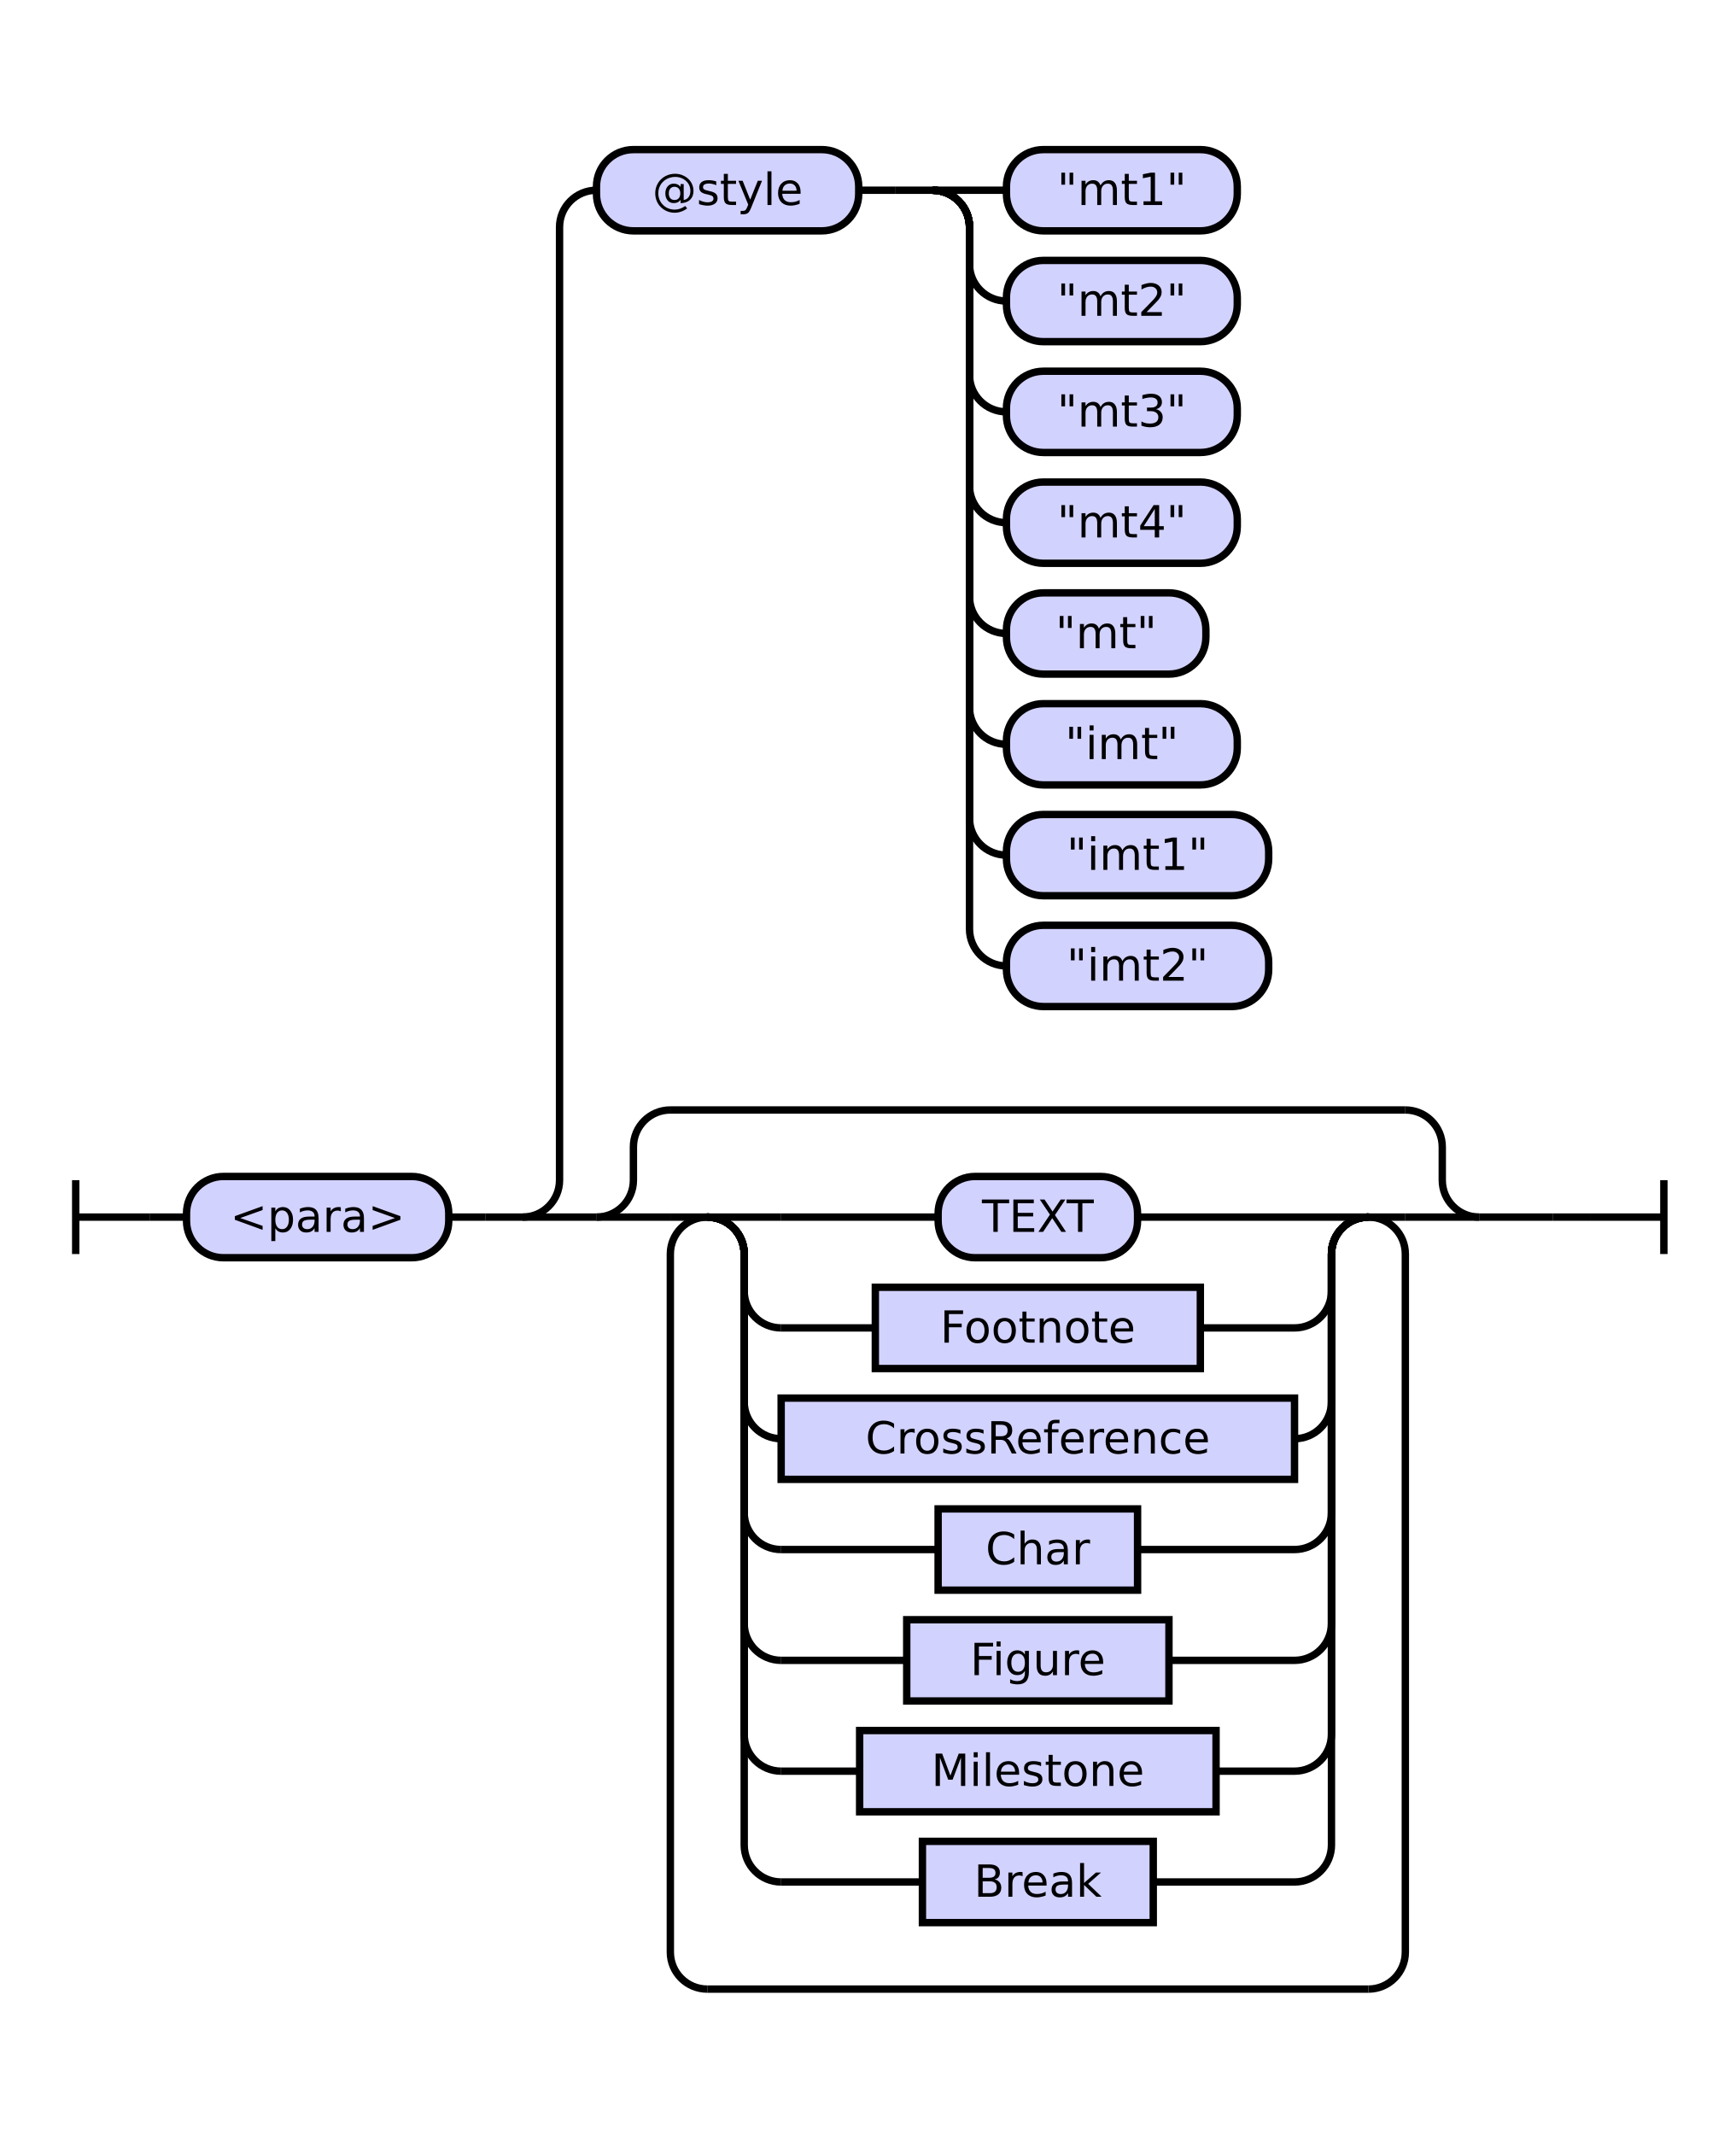
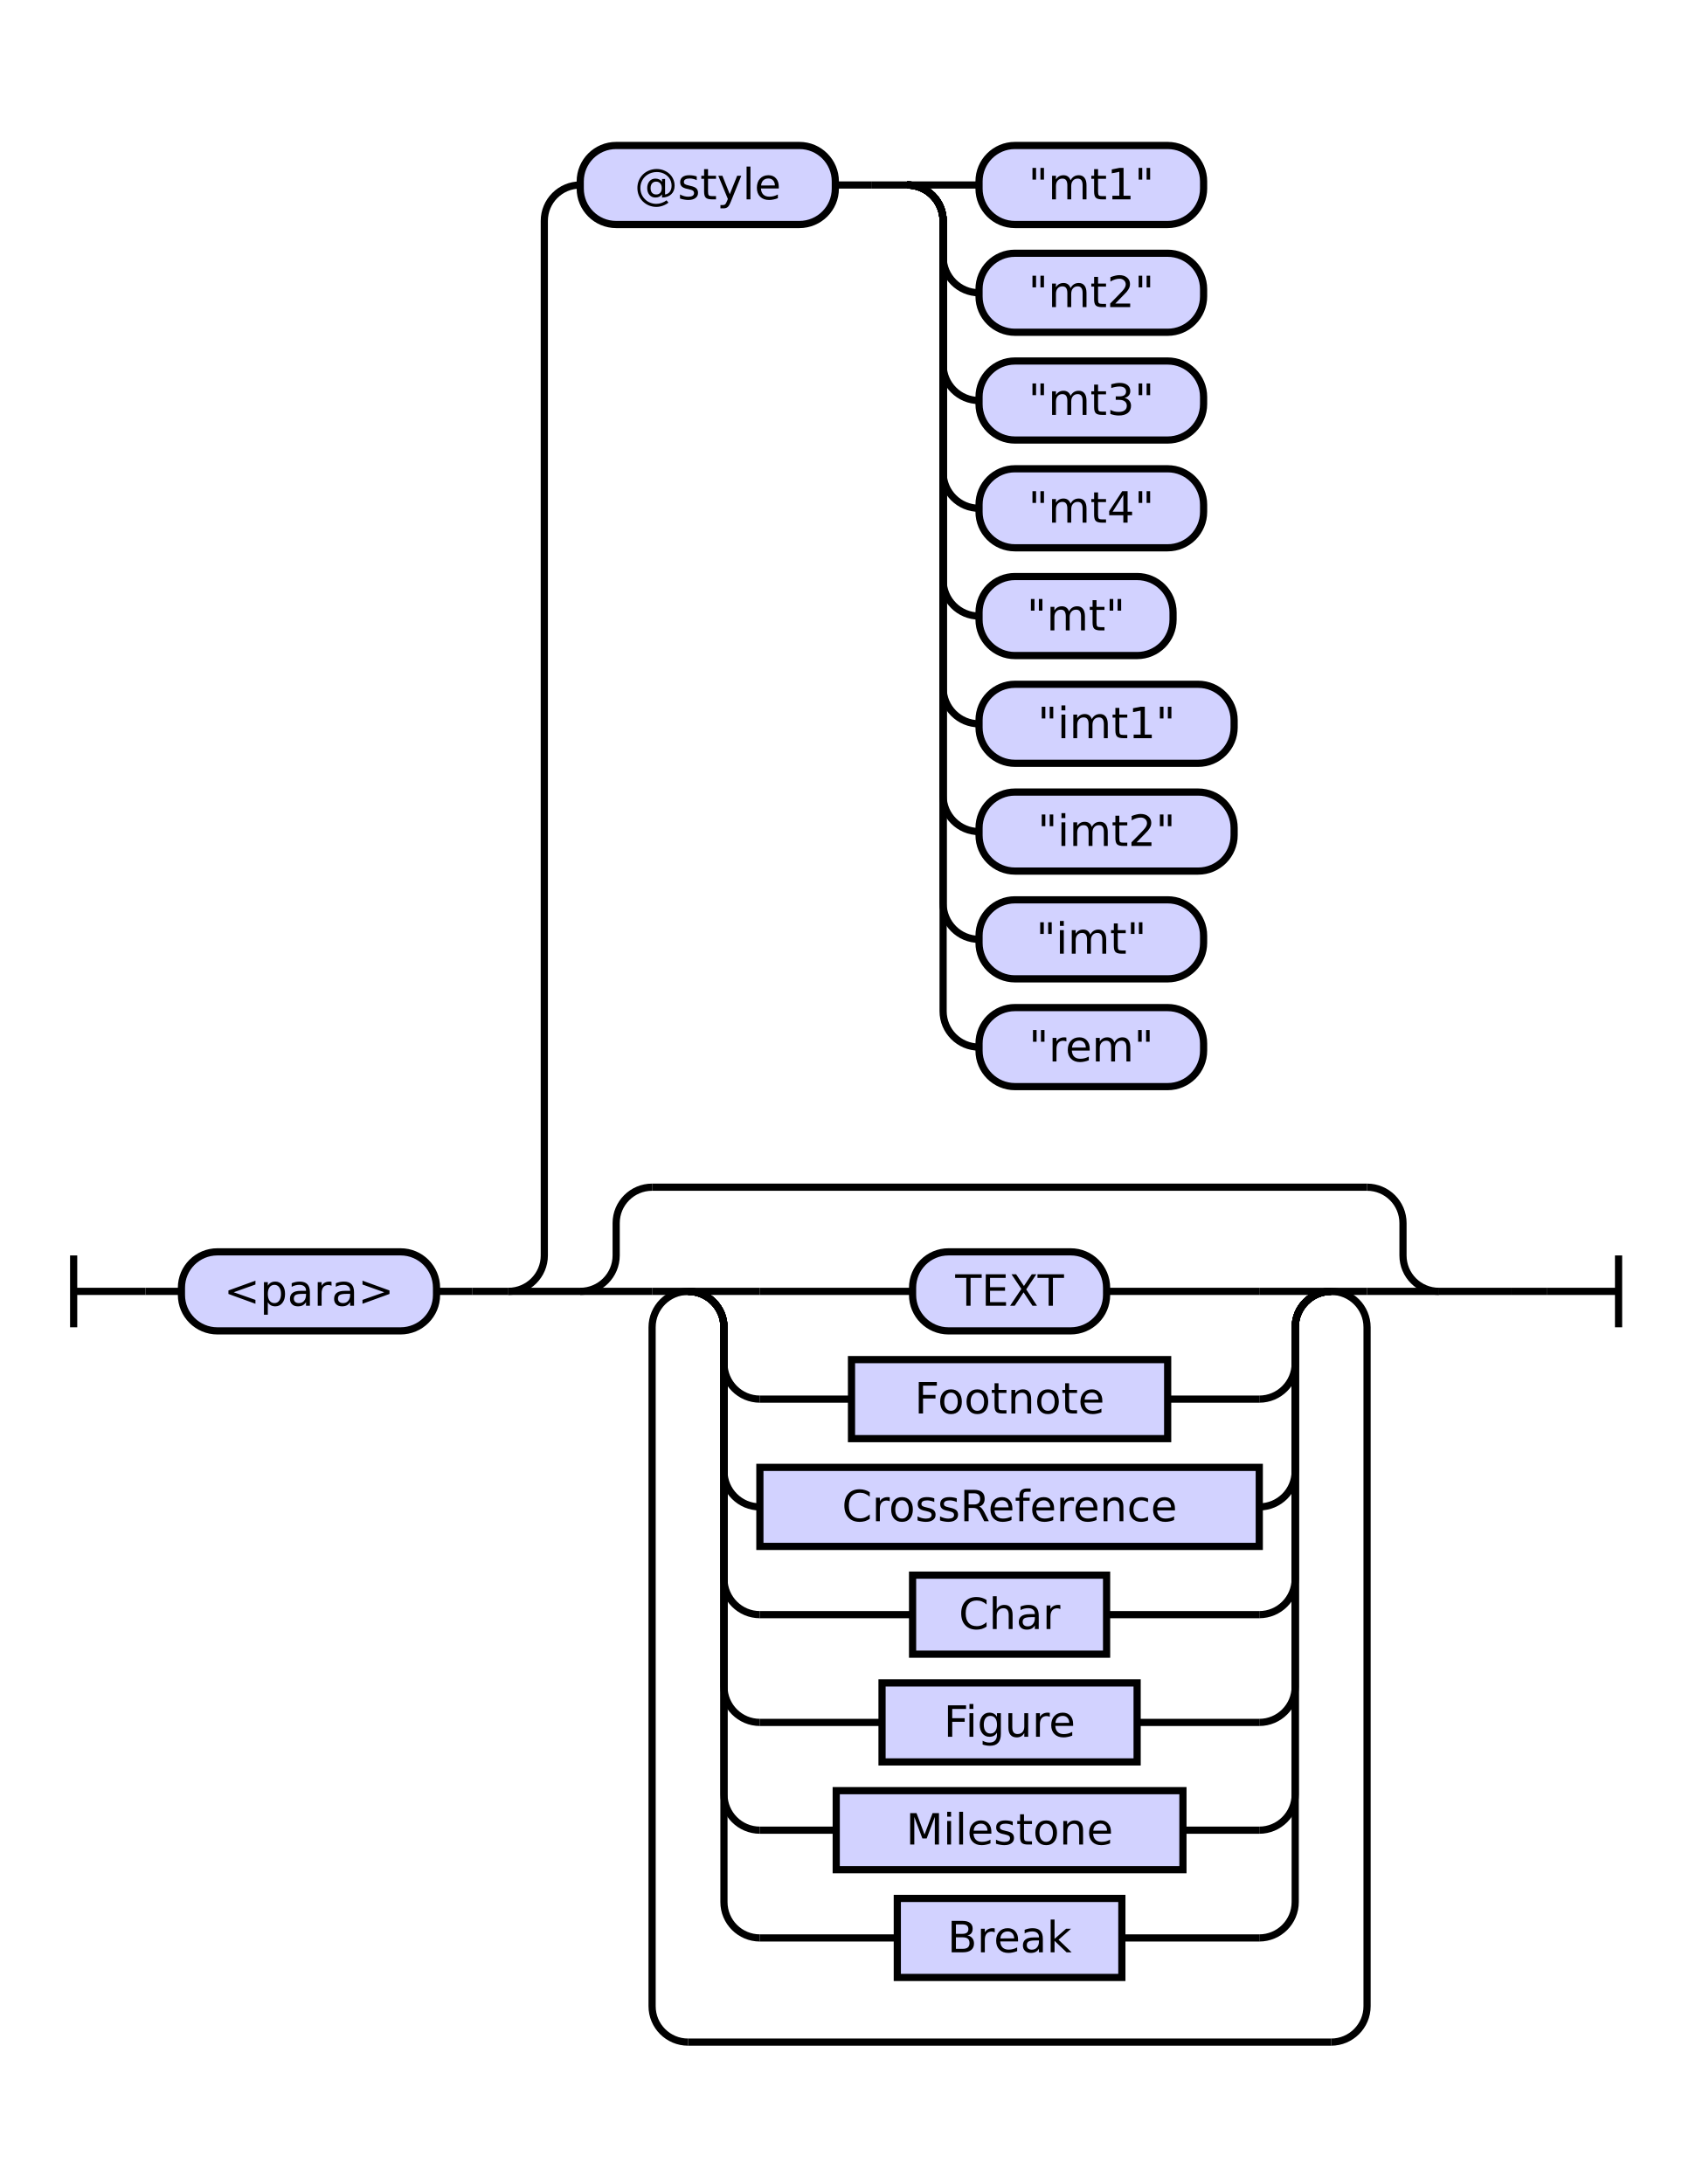
- <svg xmlns="http://www.w3.org/2000/svg" class="railroad-diagram" height="578" viewBox="0 0 470.0 578" width="470.0">
+ <svg xmlns="http://www.w3.org/2000/svg" class="railroad-diagram" height="608" viewBox="0 0 470.0 608" width="470.0">
  <g transform="translate(.5 .5)">
    <style>/*  */

    svg.railroad-diagram {
        background-color: hsl(30,20%,95%);
    }
    svg.railroad-diagram path {
        stroke-width: 2;
        stroke: black;
        fill: none;
    }
    svg.railroad-diagram text {
        font-size: 12px;
        text-anchor: middle;
        font-family: DejaVu Sans;
    }
    svg.railroad-diagram text.label {
        text-anchor:start;
    }
    svg.railroad-diagram text.comment {
        font-family: DejaVu Sans;
        font-size: 14px;
    }
    svg.railroad-diagram rect{
        stroke-width: 2;
        stroke: black;
        fill: rgb(210, 210, 255);
    }
    svg.railroad-diagram rect.group-box {
        stroke: gray;
        stroke-dasharray: 10 5;
        fill: none;
    }
    .terminal {
        font-family: DejaVu Sans;
    }
    svg.railroad-diagram g.altterminal rect {
        fill: rgb(251, 252, 207)
    }

/*  */
</style>
    <g>
-       <path d="M 20 319 v 20 m 0 -10 h 20" />
+       <path d="M 20 349 v 20 m 0 -10 h 20" />
    </g>
-     <path d="M 40 329 h 10" />
+     <path d="M 40 359 h 10" />
    <g>
-       <path d="M 50 329 h 0.0" />
-       <path d="M 420.0 329 h 0.0" />
+       <path d="M 50 359 h 0.0" />
+       <path d="M 420.0 359 h 0.0" />
      <g>
-         <path d="M 50.0 329 h 0.0" />
-         <path d="M 420.0 329 h 0.0" />
+         <path d="M 50.0 359 h 0.0" />
+         <path d="M 420.0 359 h 0.0" />
        <g class="terminal ">
-           <path d="M 50.0 329 h 0.0" />
-           <path d="M 121.0 329 h 0.0" />
-           <rect height="22" rx="10" ry="10" width="71.0" x="50.0" y="318" />
-           <text x="85.5" y="333">&lt;para&gt;</text>
+           <path d="M 50.0 359 h 0.0" />
+           <path d="M 121.0 359 h 0.0" />
+           <rect height="22" rx="10" ry="10" width="71.0" x="50.0" y="348" />
+           <text x="85.5" y="363">&lt;para&gt;</text>
        </g>
-         <path d="M 121.0 329 h 10" />
-         <path d="M 131.0 329 h 10" />
+         <path d="M 121.0 359 h 10" />
+         <path d="M 131.0 359 h 10" />
        <g>
-           <path d="M 141.0 329 h 0.0" />
-           <path d="M 420.0 329 h 0.0" />
-           <path d="M 141.0 329 a 10 10 0 0 0 10 -10 v -258 a 10 10 0 0 1 10 -10" />
+           <path d="M 141.0 359 h 0.0" />
+           <path d="M 420.0 359 h 0.0" />
+           <path d="M 141.0 359 a 10 10 0 0 0 10 -10 v -288 a 10 10 0 0 1 10 -10" />
          <g>
            <path d="M 161.0 51 h 0.0" />
            <path d="M 363.0 51 h 0.0" />
            <g class="terminal ">
              <path d="M 161.0 51 h 0.0" />
              <path d="M 232.0 51 h 0.0" />
              <rect height="22" rx="10" ry="10" width="71.0" x="161.0" y="40" />
              <text x="196.5" y="55">@style</text>
            </g>
            <path d="M 232.0 51 h 10" />
            <path d="M 242.0 51 h 10" />
            <g>
              <path d="M 252.0 51 h 0.0" />
              <path d="M 252.0 51 h 20" />
              <g class="terminal ">
                <path d="M 272.0 51 h 0.0" />
                <path d="M 334.5 51 h 0.0" />
                <rect height="22" rx="10" ry="10" width="62.5" x="272.0" y="40" />
                <text x="303.25" y="55">"mt1"</text>
              </g>
              <path d="M 252.0 51 a 10 10 0 0 1 10 10 v 10 a 10 10 0 0 0 10 10" />
              <g class="terminal ">
                <path d="M 272.0 81 h 0.0" />
                <path d="M 334.5 81 h 0.0" />
                <rect height="22" rx="10" ry="10" width="62.5" x="272.0" y="70" />
                <text x="303.25" y="85">"mt2"</text>
              </g>
              <path d="M 252.0 51 a 10 10 0 0 1 10 10 v 40 a 10 10 0 0 0 10 10" />
              <g class="terminal ">
                <path d="M 272.0 111 h 0.0" />
                <path d="M 334.5 111 h 0.0" />
                <rect height="22" rx="10" ry="10" width="62.5" x="272.0" y="100" />
                <text x="303.25" y="115">"mt3"</text>
              </g>
              <path d="M 252.0 51 a 10 10 0 0 1 10 10 v 70 a 10 10 0 0 0 10 10" />
              <g class="terminal ">
                <path d="M 272.0 141 h 0.0" />
                <path d="M 334.5 141 h 0.0" />
                <rect height="22" rx="10" ry="10" width="62.5" x="272.0" y="130" />
                <text x="303.25" y="145">"mt4"</text>
              </g>
              <path d="M 252.0 51 a 10 10 0 0 1 10 10 v 100 a 10 10 0 0 0 10 10" />
              <g class="terminal ">
                <path d="M 272.0 171 h 0.0" />
                <path d="M 326.0 171 h 0.0" />
                <rect height="22" rx="10" ry="10" width="54.0" x="272.0" y="160" />
                <text x="299.0" y="175">"mt"</text>
              </g>
              <path d="M 252.0 51 a 10 10 0 0 1 10 10 v 130 a 10 10 0 0 0 10 10" />
              <g class="terminal ">
                <path d="M 272.0 201 h 0.0" />
-                 <path d="M 334.5 201 h 0.0" />
-                 <rect height="22" rx="10" ry="10" width="62.5" x="272.0" y="190" />
-                 <text x="303.25" y="205">"imt"</text>
+                 <path d="M 343.0 201 h 0.0" />
+                 <rect height="22" rx="10" ry="10" width="71.0" x="272.0" y="190" />
+                 <text x="307.5" y="205">"imt1"</text>
              </g>
              <path d="M 252.0 51 a 10 10 0 0 1 10 10 v 160 a 10 10 0 0 0 10 10" />
              <g class="terminal ">
                <path d="M 272.0 231 h 0.0" />
                <path d="M 343.0 231 h 0.0" />
                <rect height="22" rx="10" ry="10" width="71.0" x="272.0" y="220" />
-                 <text x="307.5" y="235">"imt1"</text>
+                 <text x="307.5" y="235">"imt2"</text>
              </g>
              <path d="M 252.0 51 a 10 10 0 0 1 10 10 v 190 a 10 10 0 0 0 10 10" />
              <g class="terminal ">
                <path d="M 272.0 261 h 0.0" />
-                 <path d="M 343.0 261 h 0.0" />
-                 <rect height="22" rx="10" ry="10" width="71.0" x="272.0" y="250" />
-                 <text x="307.5" y="265">"imt2"</text>
+                 <path d="M 334.5 261 h 0.0" />
+                 <rect height="22" rx="10" ry="10" width="62.5" x="272.0" y="250" />
+                 <text x="303.25" y="265">"imt"</text>
+               </g>
+               <path d="M 252.0 51 a 10 10 0 0 1 10 10 v 220 a 10 10 0 0 0 10 10" />
+               <g class="terminal ">
+                 <path d="M 272.0 291 h 0.0" />
+                 <path d="M 334.5 291 h 0.0" />
+                 <rect height="22" rx="10" ry="10" width="62.5" x="272.0" y="280" />
+                 <text x="303.25" y="295">"rem"</text>
              </g>
            </g>
          </g>
-           <path d="M 141.0 329 h 20" />
+           <path d="M 141.0 359 h 20" />
          <g>
-             <path d="M 161.0 329 h 0.0" />
-             <path d="M 400.0 329 h 0.0" />
-             <path d="M 161.0 329 a 10 10 0 0 0 10 -10 v -9 a 10 10 0 0 1 10 -10" />
+             <path d="M 161.0 359 h 0.0" />
+             <path d="M 400.0 359 h 0.0" />
+             <path d="M 161.0 359 a 10 10 0 0 0 10 -10 v -9 a 10 10 0 0 1 10 -10" />
            <g>
-               <path d="M 181.0 300 h 199.0" />
-             </g>
-             <path d="M 380.0 300 a 10 10 0 0 1 10 10 v 9 a 10 10 0 0 0 10 10" />
-             <path d="M 161.0 329 h 20" />
+               <path d="M 181.0 330 h 199.0" />
+             </g>
+             <path d="M 380.0 330 a 10 10 0 0 1 10 10 v 9 a 10 10 0 0 0 10 10" />
+             <path d="M 161.0 359 h 20" />
            <g>
-               <path d="M 181.0 329 h 0.0" />
-               <path d="M 380.0 329 h 0.0" />
-               <path d="M 181.0 329 h 10" />
+               <path d="M 181.0 359 h 0.0" />
+               <path d="M 380.0 359 h 0.0" />
+               <path d="M 181.0 359 h 10" />
              <g>
-                 <path d="M 191.0 329 h 0.0" />
-                 <path d="M 370.0 329 h 0.0" />
-                 <path d="M 191.0 329 h 20" />
+                 <path d="M 191.0 359 h 0.0" />
+                 <path d="M 370.0 359 h 0.0" />
+                 <path d="M 191.0 359 h 20" />
                <g class="terminal ">
-                   <path d="M 211.0 329 h 42.5" />
-                   <path d="M 307.5 329 h 42.5" />
-                   <rect height="22" rx="10" ry="10" width="54.0" x="253.5" y="318" />
-                   <text x="280.5" y="333">TEXT</text>
-                 </g>
-                 <path d="M 350.0 329 h 20" />
-                 <path d="M 191.0 329 a 10 10 0 0 1 10 10 v 10 a 10 10 0 0 0 10 10" />
-                 <g class="non-terminal ">
-                   <path d="M 211.0 359 h 25.5" />
-                   <path d="M 324.5 359 h 25.5" />
-                   <rect height="22" width="88.0" x="236.5" y="348" />
-                   <text x="280.5" y="363">Footnote</text>
-                 </g>
-                 <path d="M 350.0 359 a 10 10 0 0 0 10 -10 v -10 a 10 10 0 0 1 10 -10" />
-                 <path d="M 191.0 329 a 10 10 0 0 1 10 10 v 40 a 10 10 0 0 0 10 10" />
-                 <g class="non-terminal ">
-                   <path d="M 211.0 389 h 0.0" />
-                   <path d="M 350.0 389 h 0.0" />
-                   <rect height="22" width="139.0" x="211.0" y="378" />
-                   <text x="280.5" y="393">CrossReference</text>
-                 </g>
-                 <path d="M 350.0 389 a 10 10 0 0 0 10 -10 v -40 a 10 10 0 0 1 10 -10" />
-                 <path d="M 191.0 329 a 10 10 0 0 1 10 10 v 70 a 10 10 0 0 0 10 10" />
-                 <g class="non-terminal ">
-                   <path d="M 211.0 419 h 42.5" />
-                   <path d="M 307.5 419 h 42.5" />
-                   <rect height="22" width="54.0" x="253.5" y="408" />
-                   <text x="280.5" y="423">Char</text>
-                 </g>
-                 <path d="M 350.0 419 a 10 10 0 0 0 10 -10 v -70 a 10 10 0 0 1 10 -10" />
-                 <path d="M 191.0 329 a 10 10 0 0 1 10 10 v 100 a 10 10 0 0 0 10 10" />
-                 <g class="non-terminal ">
-                   <path d="M 211.0 449 h 34.0" />
-                   <path d="M 316.0 449 h 34.0" />
-                   <rect height="22" width="71.0" x="245.0" y="438" />
-                   <text x="280.5" y="453">Figure</text>
-                 </g>
-                 <path d="M 350.0 449 a 10 10 0 0 0 10 -10 v -100 a 10 10 0 0 1 10 -10" />
-                 <path d="M 191.0 329 a 10 10 0 0 1 10 10 v 130 a 10 10 0 0 0 10 10" />
-                 <g class="non-terminal ">
-                   <path d="M 211.0 479 h 21.25" />
-                   <path d="M 328.75 479 h 21.25" />
-                   <rect height="22" width="96.5" x="232.25" y="468" />
-                   <text x="280.5" y="483">Milestone</text>
-                 </g>
-                 <path d="M 350.0 479 a 10 10 0 0 0 10 -10 v -130 a 10 10 0 0 1 10 -10" />
-                 <path d="M 191.0 329 a 10 10 0 0 1 10 10 v 160 a 10 10 0 0 0 10 10" />
-                 <g class="non-terminal ">
-                   <path d="M 211.0 509 h 38.25" />
-                   <path d="M 311.75 509 h 38.25" />
-                   <rect height="22" width="62.5" x="249.25" y="498" />
-                   <text x="280.5" y="513">Break</text>
-                 </g>
-                 <path d="M 350.0 509 a 10 10 0 0 0 10 -10 v -160 a 10 10 0 0 1 10 -10" />
-               </g>
-               <path d="M 370.0 329 h 10" />
-               <path d="M 191.0 329 a 10 10 0 0 0 -10 10 v 189 a 10 10 0 0 0 10 10" />
+                   <path d="M 211.0 359 h 42.5" />
+                   <path d="M 307.5 359 h 42.5" />
+                   <rect height="22" rx="10" ry="10" width="54.0" x="253.5" y="348" />
+                   <text x="280.5" y="363">TEXT</text>
+                 </g>
+                 <path d="M 350.0 359 h 20" />
+                 <path d="M 191.0 359 a 10 10 0 0 1 10 10 v 10 a 10 10 0 0 0 10 10" />
+                 <g class="non-terminal ">
+                   <path d="M 211.0 389 h 25.5" />
+                   <path d="M 324.5 389 h 25.5" />
+                   <rect height="22" width="88.0" x="236.5" y="378" />
+                   <text x="280.5" y="393">Footnote</text>
+                 </g>
+                 <path d="M 350.0 389 a 10 10 0 0 0 10 -10 v -10 a 10 10 0 0 1 10 -10" />
+                 <path d="M 191.0 359 a 10 10 0 0 1 10 10 v 40 a 10 10 0 0 0 10 10" />
+                 <g class="non-terminal ">
+                   <path d="M 211.0 419 h 0.0" />
+                   <path d="M 350.0 419 h 0.0" />
+                   <rect height="22" width="139.0" x="211.0" y="408" />
+                   <text x="280.5" y="423">CrossReference</text>
+                 </g>
+                 <path d="M 350.0 419 a 10 10 0 0 0 10 -10 v -40 a 10 10 0 0 1 10 -10" />
+                 <path d="M 191.0 359 a 10 10 0 0 1 10 10 v 70 a 10 10 0 0 0 10 10" />
+                 <g class="non-terminal ">
+                   <path d="M 211.0 449 h 42.5" />
+                   <path d="M 307.5 449 h 42.5" />
+                   <rect height="22" width="54.0" x="253.5" y="438" />
+                   <text x="280.5" y="453">Char</text>
+                 </g>
+                 <path d="M 350.0 449 a 10 10 0 0 0 10 -10 v -70 a 10 10 0 0 1 10 -10" />
+                 <path d="M 191.0 359 a 10 10 0 0 1 10 10 v 100 a 10 10 0 0 0 10 10" />
+                 <g class="non-terminal ">
+                   <path d="M 211.0 479 h 34.0" />
+                   <path d="M 316.0 479 h 34.0" />
+                   <rect height="22" width="71.0" x="245.0" y="468" />
+                   <text x="280.5" y="483">Figure</text>
+                 </g>
+                 <path d="M 350.0 479 a 10 10 0 0 0 10 -10 v -100 a 10 10 0 0 1 10 -10" />
+                 <path d="M 191.0 359 a 10 10 0 0 1 10 10 v 130 a 10 10 0 0 0 10 10" />
+                 <g class="non-terminal ">
+                   <path d="M 211.0 509 h 21.25" />
+                   <path d="M 328.75 509 h 21.25" />
+                   <rect height="22" width="96.5" x="232.25" y="498" />
+                   <text x="280.5" y="513">Milestone</text>
+                 </g>
+                 <path d="M 350.0 509 a 10 10 0 0 0 10 -10 v -130 a 10 10 0 0 1 10 -10" />
+                 <path d="M 191.0 359 a 10 10 0 0 1 10 10 v 160 a 10 10 0 0 0 10 10" />
+                 <g class="non-terminal ">
+                   <path d="M 211.0 539 h 38.25" />
+                   <path d="M 311.75 539 h 38.25" />
+                   <rect height="22" width="62.5" x="249.25" y="528" />
+                   <text x="280.5" y="543">Break</text>
+                 </g>
+                 <path d="M 350.0 539 a 10 10 0 0 0 10 -10 v -160 a 10 10 0 0 1 10 -10" />
+               </g>
+               <path d="M 370.0 359 h 10" />
+               <path d="M 191.0 359 a 10 10 0 0 0 -10 10 v 189 a 10 10 0 0 0 10 10" />
              <g>
-                 <path d="M 191.0 538 h 179.0" />
-               </g>
-               <path d="M 370.0 538 a 10 10 0 0 0 10 -10 v -189 a 10 10 0 0 0 -10 -10" />
-             </g>
-             <path d="M 380.0 329 h 20" />
+                 <path d="M 191.0 568 h 179.0" />
+               </g>
+               <path d="M 370.0 568 a 10 10 0 0 0 10 -10 v -189 a 10 10 0 0 0 -10 -10" />
+             </g>
+             <path d="M 380.0 359 h 20" />
          </g>
-           <path d="M 400.0 329 h 20" />
+           <path d="M 400.0 359 h 20" />
        </g>
      </g>
    </g>
-     <path d="M 420.0 329 h 10" />
-     <path d="M 430.0 329 h 20 m 0 -10 v 20" />
+     <path d="M 420.0 359 h 10" />
+     <path d="M 430.0 359 h 20 m 0 -10 v 20" />
  </g>
</svg>
